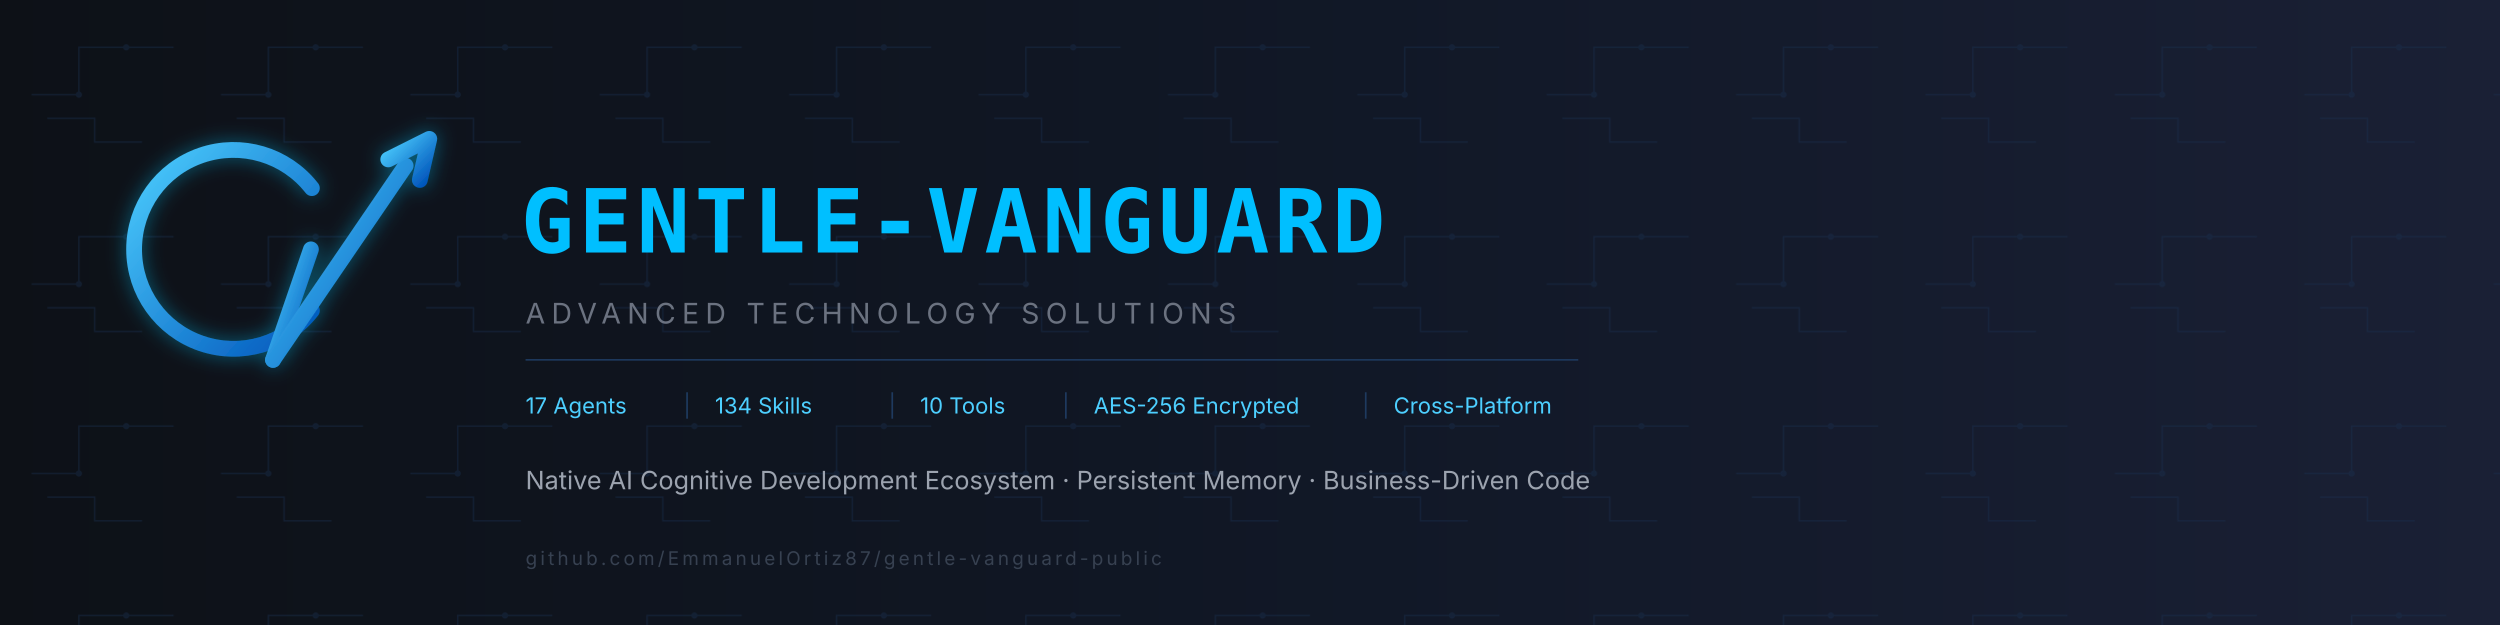
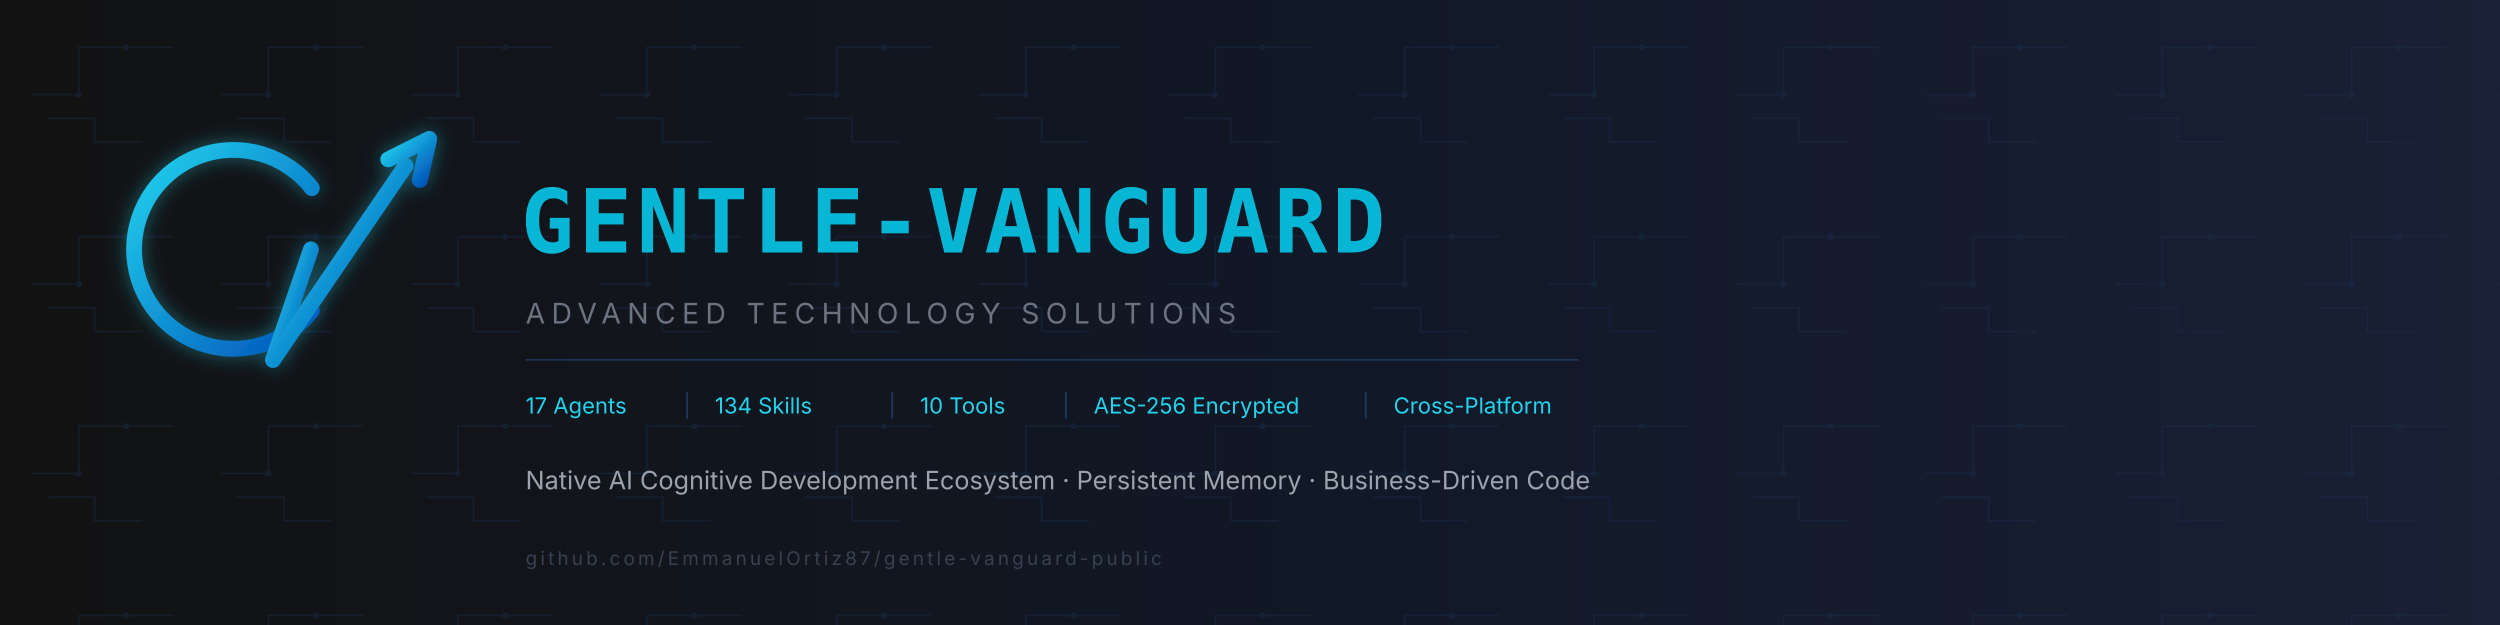
<svg xmlns="http://www.w3.org/2000/svg" viewBox="0 0 1584 396" width="1584" height="396" role="img" aria-label="Gentle-Vanguard LinkedIn Banner">
  <defs>
    <linearGradient id="li-logo-grad" x1="0%" y1="0%" x2="100%" y2="100%">
-       <stop offset="0%" stop-color="#4DCFFF" />
+       <stop offset="0%" stop-color="#22D3EE" />
      <stop offset="100%" stop-color="#0055BB" />
    </linearGradient>
    <linearGradient id="li-bg" x1="0%" y1="0%" x2="100%" y2="0%">
-       <stop offset="0%" stop-color="#0D1117" />
+       <stop offset="0%" stop-color="#121212" />
      <stop offset="55%" stop-color="#111827" />
      <stop offset="100%" stop-color="#1A2035" />
    </linearGradient>
    <filter id="li-glow" x="-20%" y="-20%" width="140%" height="140%">
      <feGaussianBlur in="SourceAlpha" stdDeviation="6" result="blur" />
-       <feFlood flood-color="#00CCFF" flood-opacity="0.4" result="color" />
+       <feFlood flood-color="#22D3EE" flood-opacity="0.4" result="color" />
      <feComposite in="color" in2="blur" operator="in" result="shadow" />
      <feMerge>
        <feMergeNode in="shadow" />
        <feMergeNode in="SourceGraphic" />
      </feMerge>
    </filter>
    <pattern id="li-circuit" width="120" height="120" patternUnits="userSpaceOnUse">
      <path d="M 20 60 H 50 V 30 H 80 M 80 30 H 110 M 90 90 H 60 V 75 H 30" stroke="#1A3050" stroke-width="1" fill="none" />
      <circle cx="50" cy="60" r="2" fill="#1A3050" />
      <circle cx="80" cy="30" r="2" fill="#1A3050" />
    </pattern>
  </defs>
  <rect width="1584" height="396" fill="url(#li-bg)" />
  <rect width="1584" height="396" fill="url(#li-circuit)" opacity="0.4" />
  <g stroke="url(#li-logo-grad)" stroke-width="10" fill="none" stroke-linecap="round" stroke-linejoin="round" filter="url(#li-glow)" transform="translate(60, 50) scale(1.0)">
    <path d="M 137.6 146.8 A 63 63 0 1 1 137.6 69.2" />
    <line x1="88" y1="108" x2="137" y2="108" />
    <line x1="137" y1="108" x2="113" y2="178" />
    <line x1="113" y1="178" x2="197" y2="55" />
    <polyline points="186,51 212,38 206,64" />
  </g>
-   <text x="330" y="160" fill="#00BFFF" font-family="Orbitron, 'Share Tech Mono', monospace" font-size="56" font-weight="700" letter-spacing="3">GENTLE-VANGUARD</text>
+   <text x="330" y="160" fill="#06B6D4" font-family="Orbitron, 'Share Tech Mono', monospace" font-size="56" font-weight="700" letter-spacing="3">GENTLE-VANGUARD</text>
  <text x="333" y="205" fill="#6B7280" font-family="'Inter', 'Segoe UI', sans-serif" font-size="18" letter-spacing="4">ADVANCED TECHNOLOGY SOLUTIONS</text>
  <line x1="333" y1="228" x2="1000" y2="228" stroke="#1E3A5F" stroke-width="1" />
-   <g font-family="'Inter', 'Segoe UI', sans-serif" font-size="14" fill="#4DCFFF">
+   <g font-family="'Inter', 'Segoe UI', sans-serif" font-size="14" fill="#22D3EE">
    <text x="333" y="262">17 Agents</text>
    <text x="433" y="262" fill="#1E3A5F">|</text>
    <text x="453" y="262">134 Skills</text>
    <text x="563" y="262" fill="#1E3A5F">|</text>
    <text x="583" y="262">10 Tools</text>
    <text x="673" y="262" fill="#1E3A5F">|</text>
    <text x="693" y="262">AES-256 Encrypted</text>
    <text x="863" y="262" fill="#1E3A5F">|</text>
    <text x="883" y="262">Cross-Platform</text>
  </g>
  <text x="333" y="310" fill="#9CA3AF" font-family="'Inter', 'Segoe UI', sans-serif" font-size="16">Native AI Cognitive Development Ecosystem · Persistent Memory · Business-Driven Code</text>
  <text x="333" y="358" fill="#374151" font-family="'Inter', 'Segoe UI', sans-serif" font-size="12" letter-spacing="2">github.com/EmmanuelOrtiz87/gentle-vanguard-public</text>
</svg>
